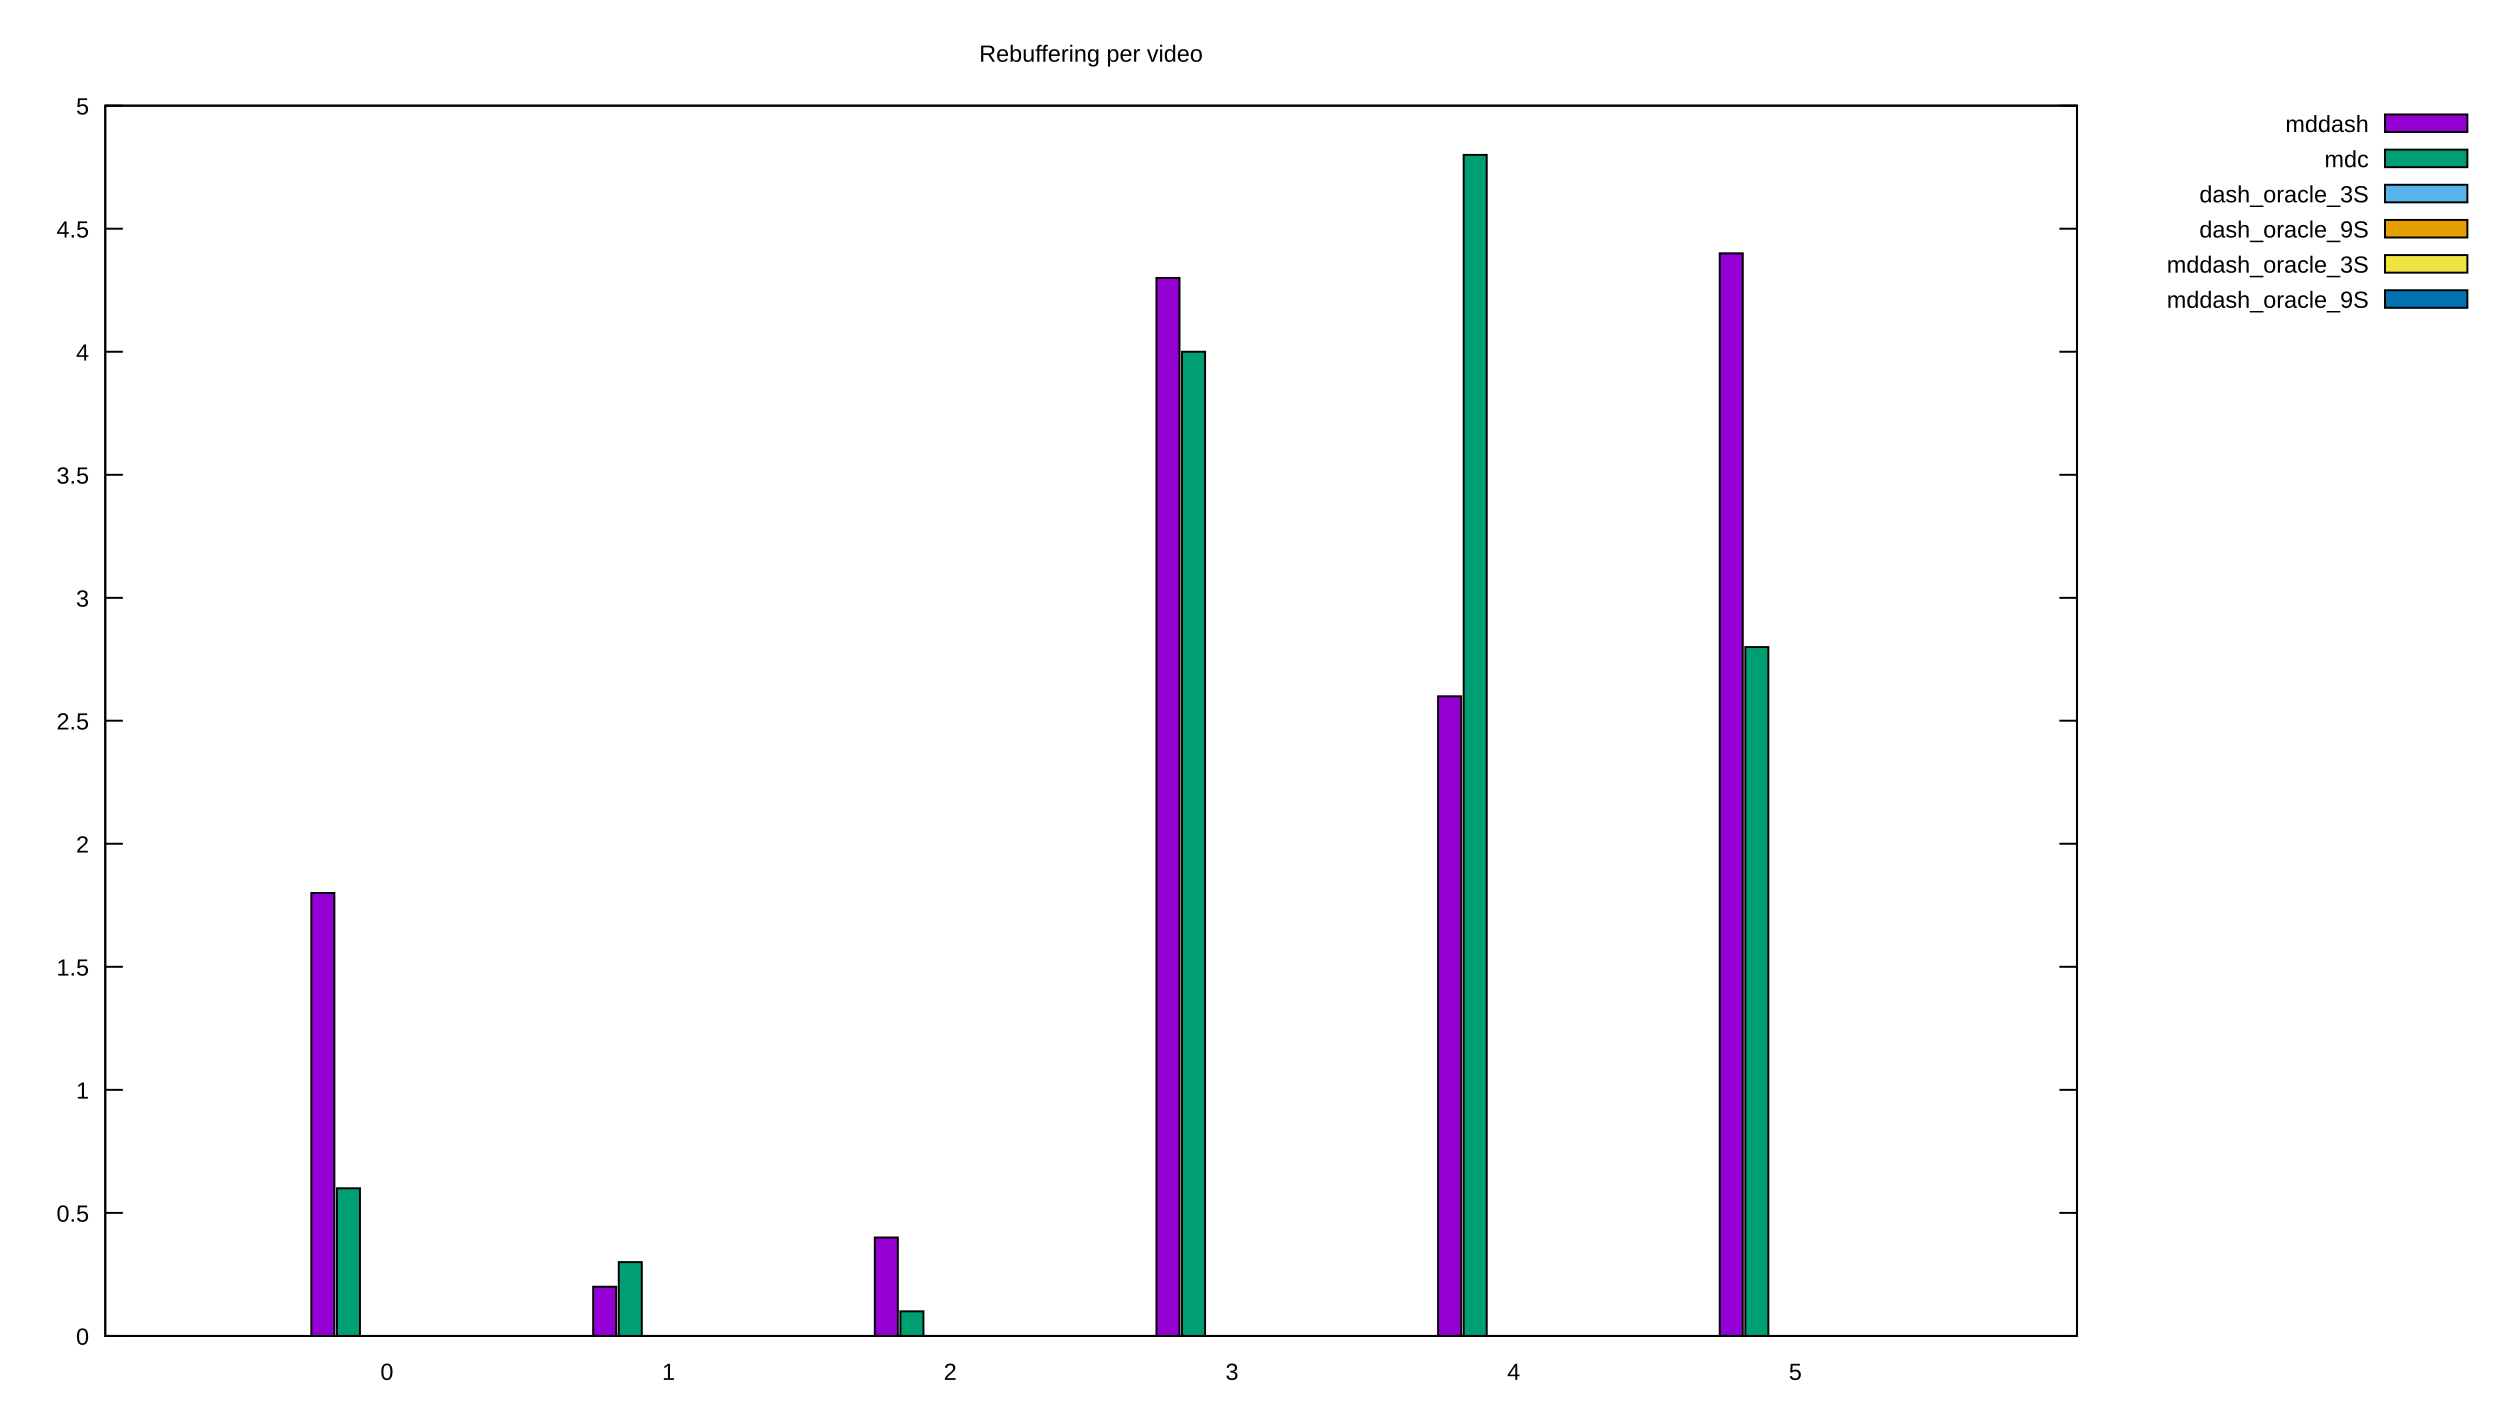
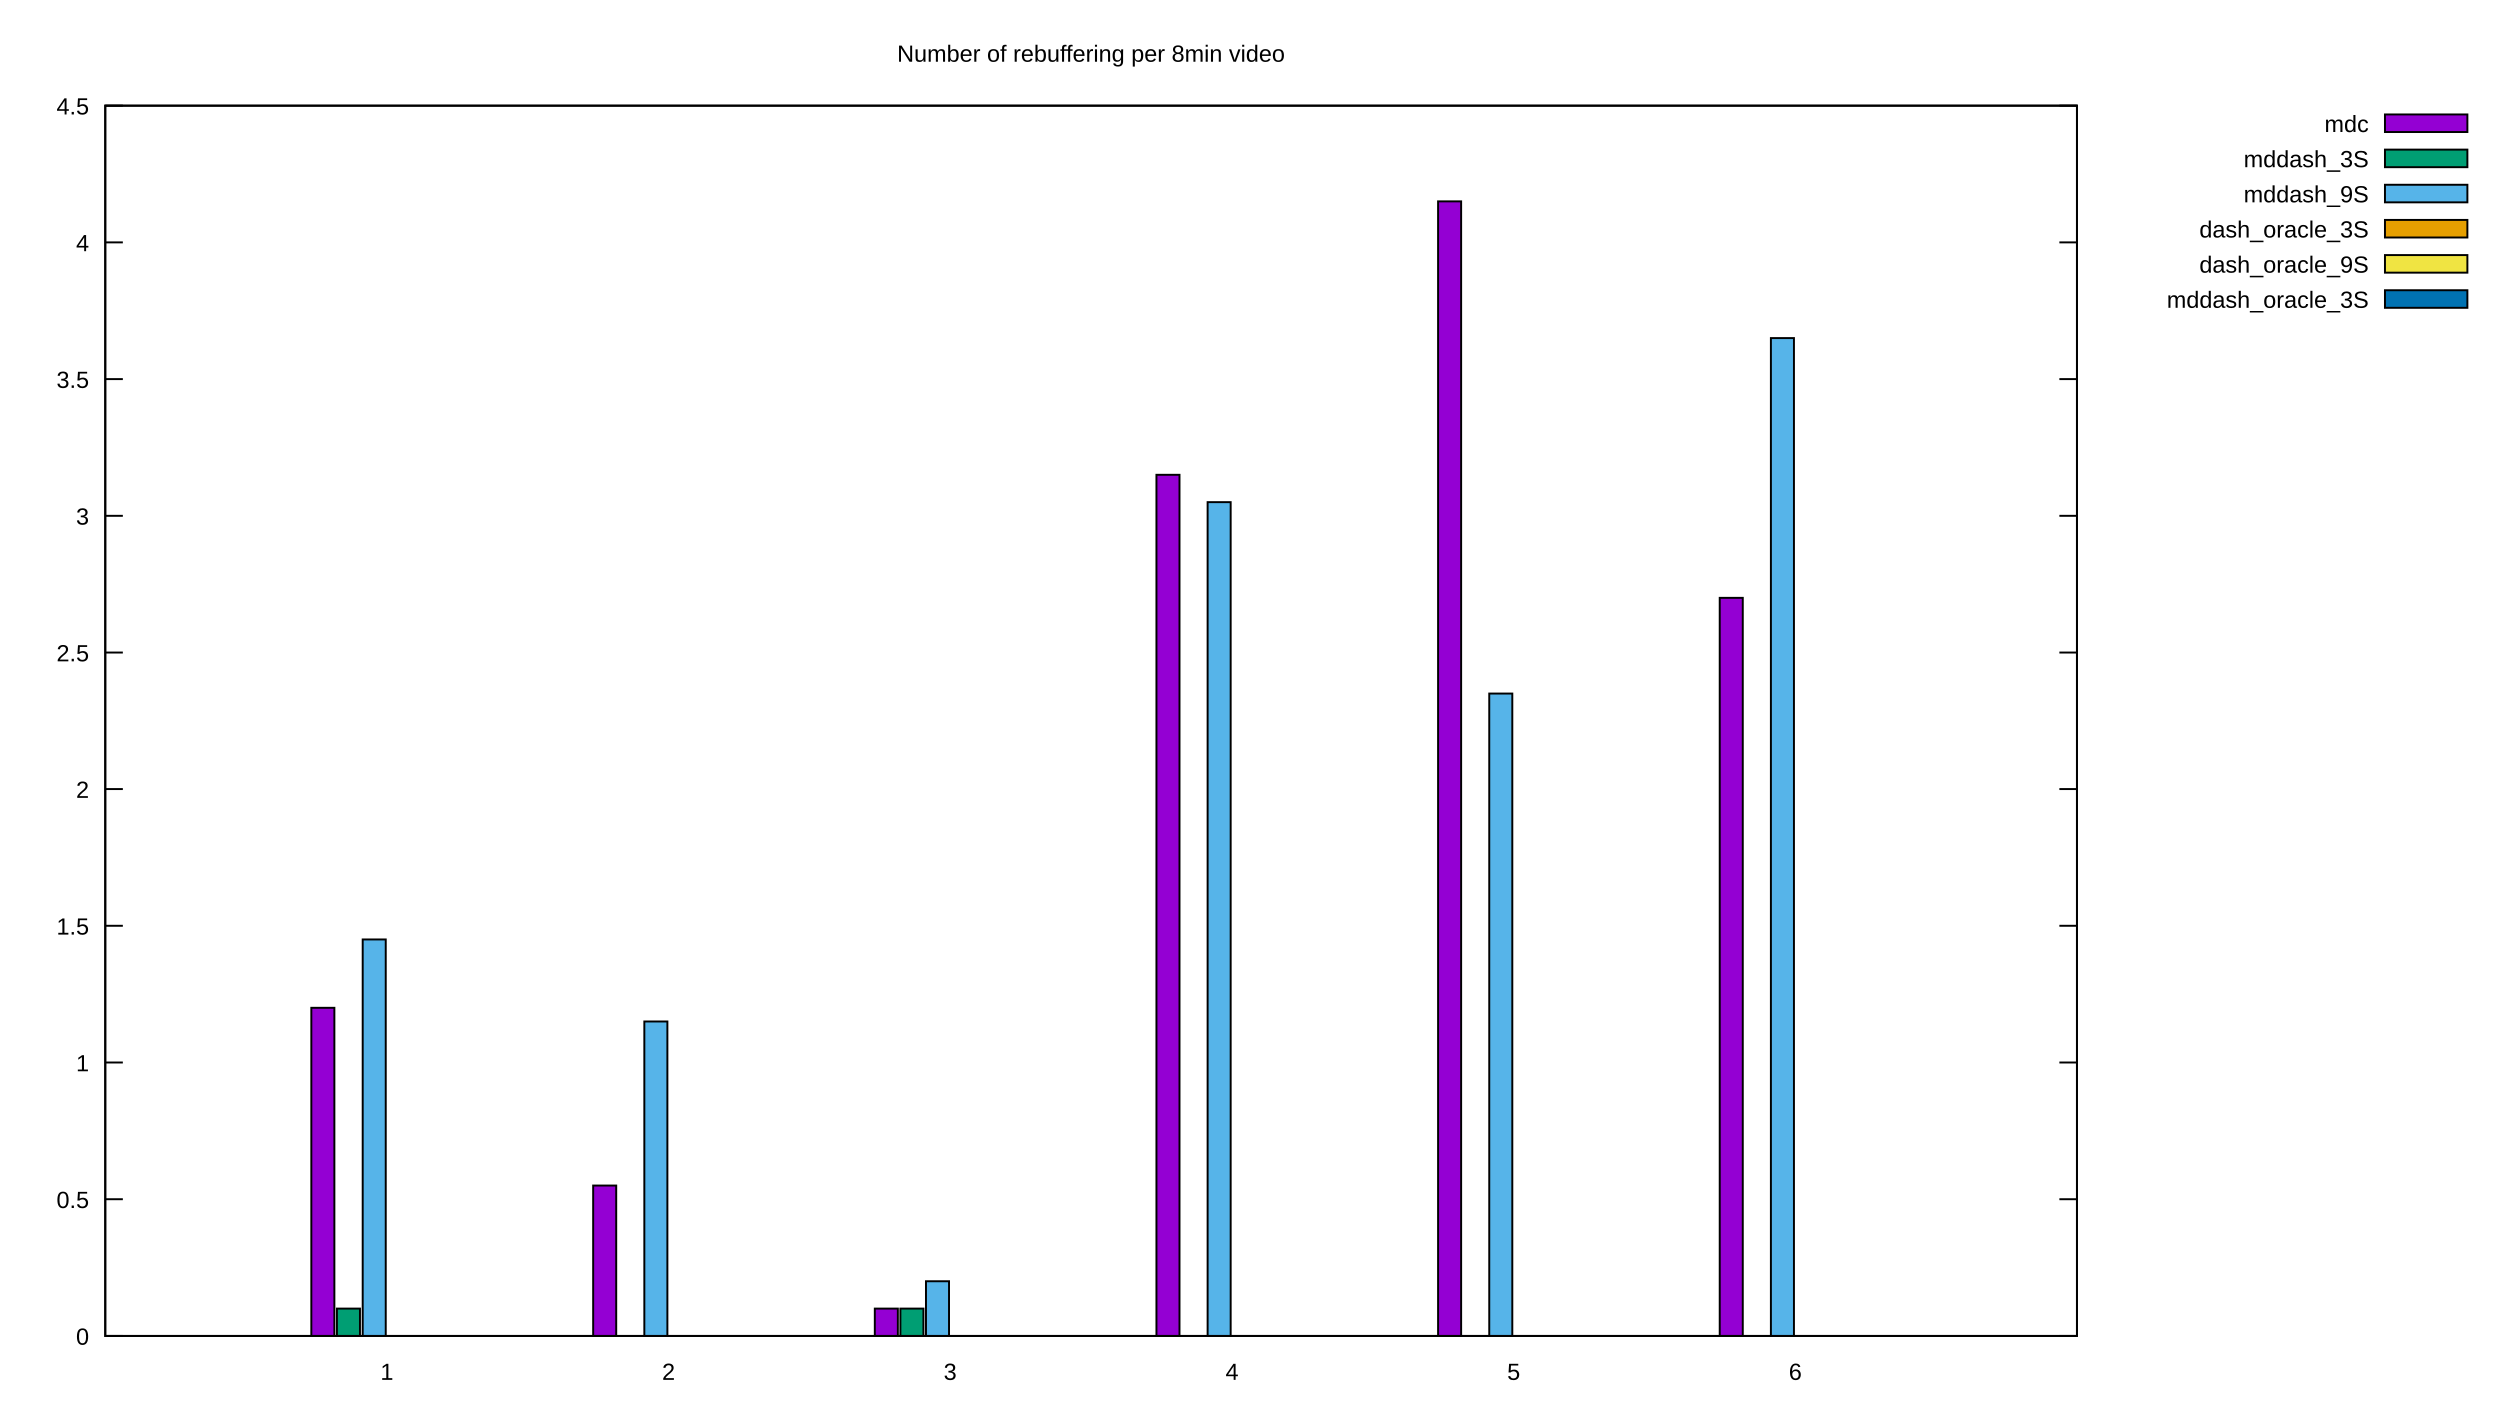
<svg xmlns="http://www.w3.org/2000/svg" xmlns:xlink="http://www.w3.org/1999/xlink" width="1280" height="720" viewBox="0 0 1280 720">
  <g id="gnuplot_canvas">
    <rect x="0" y="0" width="1280" height="720" fill="none" />
    <defs>
      <circle id="gpDot" r="0.5" stroke-width="0.5" />
      <path id="gpPt0" stroke-width="0.222" stroke="currentColor" d="M-1,0 h2 M0,-1 v2" />
      <path id="gpPt1" stroke-width="0.222" stroke="currentColor" d="M-1,-1 L1,1 M1,-1 L-1,1" />
      <path id="gpPt2" stroke-width="0.222" stroke="currentColor" d="M-1,0 L1,0 M0,-1 L0,1 M-1,-1 L1,1 M-1,1 L1,-1" />
      <rect id="gpPt3" stroke-width="0.222" stroke="currentColor" x="-1" y="-1" width="2" height="2" />
      <rect id="gpPt4" stroke-width="0.222" stroke="currentColor" fill="currentColor" x="-1" y="-1" width="2" height="2" />
      <circle id="gpPt5" stroke-width="0.222" stroke="currentColor" cx="0" cy="0" r="1" />
      <use xlink:href="#gpPt5" id="gpPt6" fill="currentColor" stroke="none" />
      <path id="gpPt7" stroke-width="0.222" stroke="currentColor" d="M0,-1.33 L-1.33,0.67 L1.33,0.67 z" />
      <use xlink:href="#gpPt7" id="gpPt8" fill="currentColor" stroke="none" />
      <use xlink:href="#gpPt7" id="gpPt9" stroke="currentColor" transform="rotate(180)" />
      <use xlink:href="#gpPt9" id="gpPt10" fill="currentColor" stroke="none" />
      <use xlink:href="#gpPt3" id="gpPt11" stroke="currentColor" transform="rotate(45)" />
      <use xlink:href="#gpPt11" id="gpPt12" fill="currentColor" stroke="none" />
      <path id="gpPt13" stroke-width="0.222" stroke="currentColor" d="M0,1.330 L1.265,0.411 L0.782,-1.067 L-0.782,-1.076 L-1.265,0.411 z" />
      <use xlink:href="#gpPt13" id="gpPt14" fill="currentColor" stroke="none" />
      <filter id="textbox" filterUnits="objectBoundingBox" x="0" y="0" height="1" width="1">
        <feFlood flood-color="white" flood-opacity="1" result="bgnd" />
        <feComposite in="SourceGraphic" in2="bgnd" operator="atop" />
      </filter>
      <filter id="greybox" filterUnits="objectBoundingBox" x="0" y="0" height="1" width="1">
        <feFlood flood-color="lightgrey" flood-opacity="1" result="grey" />
        <feComposite in="SourceGraphic" in2="grey" operator="atop" />
      </filter>
    </defs>
    <g fill="none" color="white" stroke="currentColor" stroke-width="1.00" stroke-linecap="butt" stroke-linejoin="miter">
</g>
    <g fill="none" color="black" stroke="currentColor" stroke-width="1.00" stroke-linecap="butt" stroke-linejoin="miter">
      <path stroke="black" d="M53.9,684.0 L62.9,684.0 M1063.4,684.0 L1054.4,684.0  " />
      <g transform="translate(45.6,688.5)" stroke="none" fill="black" font-family="Arial" font-size="12.00" text-anchor="end">
        <text>
          <tspan font-family="Arial"> 0</tspan>
        </text>
      </g>
    </g>
    <g fill="none" color="black" stroke="currentColor" stroke-width="1.00" stroke-linecap="butt" stroke-linejoin="miter">
-       <path stroke="black" d="M53.9,621.0 L62.9,621.0 M1063.4,621.0 L1054.4,621.0  " />
-       <g transform="translate(45.6,625.5)" stroke="none" fill="black" font-family="Arial" font-size="12.00" text-anchor="end">
+       <path stroke="black" d="M53.9,614.0 L62.9,614.0 M1063.4,614.0 L1054.4,614.0  " />
+       <g transform="translate(45.6,618.5)" stroke="none" fill="black" font-family="Arial" font-size="12.00" text-anchor="end">
        <text>
          <tspan font-family="Arial"> 0.5</tspan>
        </text>
      </g>
    </g>
    <g fill="none" color="black" stroke="currentColor" stroke-width="1.00" stroke-linecap="butt" stroke-linejoin="miter">
-       <path stroke="black" d="M53.9,558.0 L62.9,558.0 M1063.4,558.0 L1054.4,558.0  " />
-       <g transform="translate(45.6,562.5)" stroke="none" fill="black" font-family="Arial" font-size="12.00" text-anchor="end">
+       <path stroke="black" d="M53.9,544.0 L62.9,544.0 M1063.4,544.0 L1054.4,544.0  " />
+       <g transform="translate(45.6,548.5)" stroke="none" fill="black" font-family="Arial" font-size="12.00" text-anchor="end">
        <text>
          <tspan font-family="Arial"> 1</tspan>
        </text>
      </g>
    </g>
    <g fill="none" color="black" stroke="currentColor" stroke-width="1.00" stroke-linecap="butt" stroke-linejoin="miter">
-       <path stroke="black" d="M53.9,495.0 L62.9,495.0 M1063.4,495.0 L1054.4,495.0  " />
-       <g transform="translate(45.6,499.5)" stroke="none" fill="black" font-family="Arial" font-size="12.00" text-anchor="end">
+       <path stroke="black" d="M53.9,474.0 L62.9,474.0 M1063.4,474.0 L1054.4,474.0  " />
+       <g transform="translate(45.6,478.5)" stroke="none" fill="black" font-family="Arial" font-size="12.00" text-anchor="end">
        <text>
          <tspan font-family="Arial"> 1.5</tspan>
        </text>
      </g>
    </g>
    <g fill="none" color="black" stroke="currentColor" stroke-width="1.00" stroke-linecap="butt" stroke-linejoin="miter">
-       <path stroke="black" d="M53.9,432.0 L62.9,432.0 M1063.4,432.0 L1054.4,432.0  " />
-       <g transform="translate(45.6,436.5)" stroke="none" fill="black" font-family="Arial" font-size="12.00" text-anchor="end">
+       <path stroke="black" d="M53.9,404.0 L62.9,404.0 M1063.4,404.0 L1054.4,404.0  " />
+       <g transform="translate(45.6,408.5)" stroke="none" fill="black" font-family="Arial" font-size="12.00" text-anchor="end">
        <text>
          <tspan font-family="Arial"> 2</tspan>
        </text>
      </g>
    </g>
    <g fill="none" color="black" stroke="currentColor" stroke-width="1.00" stroke-linecap="butt" stroke-linejoin="miter">
-       <path stroke="black" d="M53.9,369.0 L62.9,369.0 M1063.4,369.0 L1054.4,369.0  " />
-       <g transform="translate(45.6,373.5)" stroke="none" fill="black" font-family="Arial" font-size="12.00" text-anchor="end">
+       <path stroke="black" d="M53.9,334.1 L62.9,334.1 M1063.4,334.1 L1054.4,334.1  " />
+       <g transform="translate(45.6,338.6)" stroke="none" fill="black" font-family="Arial" font-size="12.00" text-anchor="end">
        <text>
          <tspan font-family="Arial"> 2.5</tspan>
        </text>
      </g>
    </g>
    <g fill="none" color="black" stroke="currentColor" stroke-width="1.00" stroke-linecap="butt" stroke-linejoin="miter">
-       <path stroke="black" d="M53.9,306.1 L62.9,306.1 M1063.4,306.1 L1054.4,306.1  " />
-       <g transform="translate(45.6,310.6)" stroke="none" fill="black" font-family="Arial" font-size="12.00" text-anchor="end">
+       <path stroke="black" d="M53.9,264.1 L62.9,264.1 M1063.4,264.1 L1054.4,264.1  " />
+       <g transform="translate(45.6,268.6)" stroke="none" fill="black" font-family="Arial" font-size="12.00" text-anchor="end">
        <text>
          <tspan font-family="Arial"> 3</tspan>
        </text>
      </g>
    </g>
    <g fill="none" color="black" stroke="currentColor" stroke-width="1.00" stroke-linecap="butt" stroke-linejoin="miter">
-       <path stroke="black" d="M53.9,243.1 L62.9,243.1 M1063.4,243.1 L1054.4,243.1  " />
-       <g transform="translate(45.6,247.6)" stroke="none" fill="black" font-family="Arial" font-size="12.00" text-anchor="end">
+       <path stroke="black" d="M53.9,194.1 L62.9,194.1 M1063.4,194.1 L1054.4,194.1  " />
+       <g transform="translate(45.6,198.6)" stroke="none" fill="black" font-family="Arial" font-size="12.00" text-anchor="end">
        <text>
          <tspan font-family="Arial"> 3.5</tspan>
        </text>
      </g>
    </g>
    <g fill="none" color="black" stroke="currentColor" stroke-width="1.00" stroke-linecap="butt" stroke-linejoin="miter">
-       <path stroke="black" d="M53.9,180.1 L62.9,180.1 M1063.4,180.1 L1054.4,180.1  " />
-       <g transform="translate(45.6,184.6)" stroke="none" fill="black" font-family="Arial" font-size="12.00" text-anchor="end">
+       <path stroke="black" d="M53.9,124.1 L62.9,124.1 M1063.4,124.1 L1054.4,124.1  " />
+       <g transform="translate(45.6,128.6)" stroke="none" fill="black" font-family="Arial" font-size="12.00" text-anchor="end">
        <text>
          <tspan font-family="Arial"> 4</tspan>
-         </text>
-       </g>
-     </g>
-     <g fill="none" color="black" stroke="currentColor" stroke-width="1.00" stroke-linecap="butt" stroke-linejoin="miter">
-       <path stroke="black" d="M53.9,117.1 L62.9,117.1 M1063.4,117.1 L1054.4,117.1  " />
-       <g transform="translate(45.6,121.6)" stroke="none" fill="black" font-family="Arial" font-size="12.00" text-anchor="end">
-         <text>
-           <tspan font-family="Arial"> 4.5</tspan>
        </text>
      </g>
    </g>
    <g fill="none" color="black" stroke="currentColor" stroke-width="1.00" stroke-linecap="butt" stroke-linejoin="miter">
      <path stroke="black" d="M53.9,54.1 L62.9,54.1 M1063.4,54.1 L1054.4,54.1  " />
      <g transform="translate(45.6,58.6)" stroke="none" fill="black" font-family="Arial" font-size="12.00" text-anchor="end">
        <text>
-           <tspan font-family="Arial"> 5</tspan>
+           <tspan font-family="Arial"> 4.5</tspan>
        </text>
      </g>
    </g>
    <g fill="none" color="black" stroke="currentColor" stroke-width="1.00" stroke-linecap="butt" stroke-linejoin="miter">
      <path stroke="black" d="M198.1,684.0  " />
      <g transform="translate(198.1,706.5)" stroke="none" fill="black" font-family="Arial" font-size="12.00" text-anchor="middle">
        <text>
-           <tspan font-family="Arial">0</tspan>
+           <tspan font-family="Arial">1</tspan>
        </text>
      </g>
    </g>
    <g fill="none" color="black" stroke="currentColor" stroke-width="1.00" stroke-linecap="butt" stroke-linejoin="miter">
      <path stroke="black" d="M342.3,684.0  " />
      <g transform="translate(342.3,706.5)" stroke="none" fill="black" font-family="Arial" font-size="12.00" text-anchor="middle">
        <text>
-           <tspan font-family="Arial">1</tspan>
+           <tspan font-family="Arial">2</tspan>
        </text>
      </g>
    </g>
    <g fill="none" color="black" stroke="currentColor" stroke-width="1.00" stroke-linecap="butt" stroke-linejoin="miter">
      <path stroke="black" d="M486.5,684.0  " />
      <g transform="translate(486.5,706.5)" stroke="none" fill="black" font-family="Arial" font-size="12.00" text-anchor="middle">
        <text>
-           <tspan font-family="Arial">2</tspan>
+           <tspan font-family="Arial">3</tspan>
        </text>
      </g>
    </g>
    <g fill="none" color="black" stroke="currentColor" stroke-width="1.00" stroke-linecap="butt" stroke-linejoin="miter">
      <path stroke="black" d="M630.8,684.0  " />
      <g transform="translate(630.8,706.5)" stroke="none" fill="black" font-family="Arial" font-size="12.00" text-anchor="middle">
        <text>
-           <tspan font-family="Arial">3</tspan>
+           <tspan font-family="Arial">4</tspan>
        </text>
      </g>
    </g>
    <g fill="none" color="black" stroke="currentColor" stroke-width="1.00" stroke-linecap="butt" stroke-linejoin="miter">
      <path stroke="black" d="M775.0,684.0  " />
      <g transform="translate(775.0,706.5)" stroke="none" fill="black" font-family="Arial" font-size="12.00" text-anchor="middle">
        <text>
-           <tspan font-family="Arial">4</tspan>
+           <tspan font-family="Arial">5</tspan>
        </text>
      </g>
    </g>
    <g fill="none" color="black" stroke="currentColor" stroke-width="1.00" stroke-linecap="butt" stroke-linejoin="miter">
      <path stroke="black" d="M919.2,684.0  " />
      <g transform="translate(919.2,706.5)" stroke="none" fill="black" font-family="Arial" font-size="12.00" text-anchor="middle">
        <text>
-           <tspan font-family="Arial">5</tspan>
+           <tspan font-family="Arial">6</tspan>
        </text>
      </g>
    </g>
    <g fill="none" color="black" stroke="currentColor" stroke-width="1.00" stroke-linecap="butt" stroke-linejoin="miter">
</g>
    <g fill="none" color="black" stroke="currentColor" stroke-width="1.00" stroke-linecap="butt" stroke-linejoin="miter">
      <path stroke="black" d="M53.9,54.1 L53.9,684.0 L1063.4,684.0 L1063.4,54.1 L53.9,54.1 Z  " />
    </g>
    <g fill="none" color="black" stroke="currentColor" stroke-width="1.00" stroke-linecap="butt" stroke-linejoin="miter">
      <g transform="translate(558.6,31.6)" stroke="none" fill="black" font-family="Arial" font-size="12.00" text-anchor="middle">
        <text>
-           <tspan font-family="Arial">Rebuffering per video</tspan>
+           <tspan font-family="Arial">Number of rebuffering per 8min video</tspan>
        </text>
      </g>
    </g>
    <g id="gnuplot_plot_1">
      <g fill="none" color="black" stroke="currentColor" stroke-width="1.00" stroke-linecap="butt" stroke-linejoin="miter">
        <g transform="translate(1212.8,67.6)" stroke="none" fill="black" font-family="Arial" font-size="12.00" text-anchor="end">
-           <text>mddash</text>
+           <text>mdc</text>
        </g>
      </g>
      <g fill="none" color="black" stroke="currentColor" stroke-width="1.00" stroke-linecap="butt" stroke-linejoin="miter">
        <g stroke="none" shape-rendering="crispEdges">
          <polygon fill="rgb(148,   0, 211)" points="1221.1,67.6 1263.3,67.6 1263.3,58.6 1221.1,58.6 " />
        </g>
        <path stroke="black" d="M1221.1,67.6 L1263.3,67.6 L1263.3,58.6 L1221.1,58.6 L1221.1,67.6 Z  " />
      </g>
      <g fill="none" color="black" stroke="currentColor" stroke-width="1.00" stroke-linecap="butt" stroke-linejoin="miter">
        <g stroke="none" shape-rendering="crispEdges">
-           <polygon fill="rgb(148,   0, 211)" points="159.4,684.0 171.3,684.0 171.3,457.1 159.4,457.1 " />
-         </g>
-         <path stroke="black" d="M159.4,684.0 L159.4,457.2 L171.2,457.2 L171.2,684.0 L159.4,684.0 Z  " />
-       </g>
-       <g fill="none" color="black" stroke="currentColor" stroke-width="1.00" stroke-linecap="butt" stroke-linejoin="miter">
-         <g stroke="none" shape-rendering="crispEdges">
-           <polygon fill="rgb(148,   0, 211)" points="303.7,684.0 315.6,684.0 315.6,658.7 303.7,658.7 " />
-         </g>
-         <path stroke="black" d="M303.7,684.0 L303.7,658.8 L315.5,658.8 L315.5,684.0 L303.7,684.0 Z  " />
-       </g>
-       <g fill="none" color="black" stroke="currentColor" stroke-width="1.00" stroke-linecap="butt" stroke-linejoin="miter">
-         <g stroke="none" shape-rendering="crispEdges">
-           <polygon fill="rgb(148,   0, 211)" points="447.9,684.0 459.8,684.0 459.8,633.5 447.9,633.5 " />
-         </g>
-         <path stroke="black" d="M447.9,684.0 L447.9,633.6 L459.7,633.6 L459.7,684.0 L447.9,684.0 Z  " />
-       </g>
-       <g fill="none" color="black" stroke="currentColor" stroke-width="1.00" stroke-linecap="butt" stroke-linejoin="miter">
-         <g stroke="none" shape-rendering="crispEdges">
-           <polygon fill="rgb(148,   0, 211)" points="592.1,684.0 604.0,684.0 604.0,142.2 592.1,142.2 " />
-         </g>
-         <path stroke="black" d="M592.1,684.0 L592.1,142.3 L603.9,142.3 L603.9,684.0 L592.1,684.0 Z  " />
-       </g>
-       <g fill="none" color="black" stroke="currentColor" stroke-width="1.00" stroke-linecap="butt" stroke-linejoin="miter">
-         <g stroke="none" shape-rendering="crispEdges">
-           <polygon fill="rgb(148,   0, 211)" points="736.3,684.0 748.2,684.0 748.2,356.4 736.3,356.4 " />
-         </g>
-         <path stroke="black" d="M736.3,684.0 L736.3,356.5 L748.1,356.5 L748.1,684.0 L736.3,684.0 Z  " />
-       </g>
-       <g fill="none" color="black" stroke="currentColor" stroke-width="1.00" stroke-linecap="butt" stroke-linejoin="miter">
-         <g stroke="none" shape-rendering="crispEdges">
-           <polygon fill="rgb(148,   0, 211)" points="880.5,684.0 892.4,684.0 892.4,129.6 880.5,129.6 " />
-         </g>
-         <path stroke="black" d="M880.5,684.0 L880.5,129.7 L892.3,129.7 L892.3,684.0 L880.5,684.0 Z  " />
+           <polygon fill="rgb(148,   0, 211)" points="159.4,684.0 171.3,684.0 171.3,515.9 159.4,515.9 " />
+         </g>
+         <path stroke="black" d="M159.4,684.0 L159.4,516.0 L171.2,516.0 L171.2,684.0 L159.4,684.0 Z  " />
+       </g>
+       <g fill="none" color="black" stroke="currentColor" stroke-width="1.00" stroke-linecap="butt" stroke-linejoin="miter">
+         <g stroke="none" shape-rendering="crispEdges">
+           <polygon fill="rgb(148,   0, 211)" points="303.7,684.0 315.6,684.0 315.6,606.9 303.7,606.9 " />
+         </g>
+         <path stroke="black" d="M303.7,684.0 L303.7,607.0 L315.5,607.0 L315.5,684.0 L303.7,684.0 Z  " />
+       </g>
+       <g fill="none" color="black" stroke="currentColor" stroke-width="1.00" stroke-linecap="butt" stroke-linejoin="miter">
+         <g stroke="none" shape-rendering="crispEdges">
+           <polygon fill="rgb(148,   0, 211)" points="447.9,684.0 459.8,684.0 459.8,669.9 447.9,669.9 " />
+         </g>
+         <path stroke="black" d="M447.9,684.0 L447.9,670.0 L459.7,670.0 L459.7,684.0 L447.9,684.0 Z  " />
+       </g>
+       <g fill="none" color="black" stroke="currentColor" stroke-width="1.00" stroke-linecap="butt" stroke-linejoin="miter">
+         <g stroke="none" shape-rendering="crispEdges">
+           <polygon fill="rgb(148,   0, 211)" points="592.1,684.0 604.0,684.0 604.0,243.0 592.1,243.0 " />
+         </g>
+         <path stroke="black" d="M592.1,684.0 L592.1,243.1 L603.9,243.1 L603.9,684.0 L592.1,684.0 Z  " />
+       </g>
+       <g fill="none" color="black" stroke="currentColor" stroke-width="1.00" stroke-linecap="butt" stroke-linejoin="miter">
+         <g stroke="none" shape-rendering="crispEdges">
+           <polygon fill="rgb(148,   0, 211)" points="736.3,684.0 748.2,684.0 748.2,103.0 736.3,103.0 " />
+         </g>
+         <path stroke="black" d="M736.3,684.0 L736.3,103.1 L748.1,103.1 L748.1,684.0 L736.3,684.0 Z  " />
+       </g>
+       <g fill="none" color="black" stroke="currentColor" stroke-width="1.00" stroke-linecap="butt" stroke-linejoin="miter">
+         <g stroke="none" shape-rendering="crispEdges">
+           <polygon fill="rgb(148,   0, 211)" points="880.5,684.0 892.4,684.0 892.4,306.0 880.5,306.0 " />
+         </g>
+         <path stroke="black" d="M880.5,684.0 L880.5,306.1 L892.3,306.1 L892.3,684.0 L880.5,684.0 Z  " />
      </g>
      <g fill="none" color="black" stroke="currentColor" stroke-width="1.00" stroke-linecap="butt" stroke-linejoin="miter">
</g>
    </g>
    <g id="gnuplot_plot_2">
      <g fill="none" color="black" stroke="currentColor" stroke-width="1.00" stroke-linecap="butt" stroke-linejoin="miter">
        <g transform="translate(1212.8,85.6)" stroke="none" fill="black" font-family="Arial" font-size="12.00" text-anchor="end">
-           <text>mdc</text>
+           <text>mddash_3S</text>
        </g>
      </g>
      <g fill="none" color="black" stroke="currentColor" stroke-width="1.00" stroke-linecap="butt" stroke-linejoin="miter">
        <g stroke="none" shape-rendering="crispEdges">
          <polygon fill="rgb(  0, 158, 115)" points="1221.1,85.6 1263.3,85.6 1263.3,76.6 1221.1,76.6 " />
        </g>
        <path stroke="black" d="M1221.1,85.6 L1263.3,85.6 L1263.3,76.6 L1221.1,76.6 L1221.1,85.6 Z  " />
      </g>
      <g fill="none" color="black" stroke="currentColor" stroke-width="1.00" stroke-linecap="butt" stroke-linejoin="miter">
        <g stroke="none" shape-rendering="crispEdges">
-           <polygon fill="rgb(  0, 158, 115)" points="172.5,684.0 184.4,684.0 184.4,608.3 172.5,608.3 " />
-         </g>
-         <path stroke="black" d="M172.5,684.0 L172.5,608.4 L184.3,608.4 L184.3,684.0 L172.5,684.0 Z  " />
-       </g>
-       <g fill="none" color="black" stroke="currentColor" stroke-width="1.00" stroke-linecap="butt" stroke-linejoin="miter">
-         <g stroke="none" shape-rendering="crispEdges">
-           <polygon fill="rgb(  0, 158, 115)" points="316.8,684.0 328.7,684.0 328.7,646.1 316.8,646.1 " />
-         </g>
-         <path stroke="black" d="M316.8,684.0 L316.8,646.2 L328.6,646.2 L328.6,684.0 L316.8,684.0 Z  " />
-       </g>
-       <g fill="none" color="black" stroke="currentColor" stroke-width="1.00" stroke-linecap="butt" stroke-linejoin="miter">
-         <g stroke="none" shape-rendering="crispEdges">
-           <polygon fill="rgb(  0, 158, 115)" points="461.0,684.0 472.9,684.0 472.9,671.3 461.0,671.3 " />
-         </g>
-         <path stroke="black" d="M461.0,684.0 L461.0,671.4 L472.8,671.4 L472.8,684.0 L461.0,684.0 Z  " />
-       </g>
-       <g fill="none" color="black" stroke="currentColor" stroke-width="1.00" stroke-linecap="butt" stroke-linejoin="miter">
-         <g stroke="none" shape-rendering="crispEdges">
-           <polygon fill="rgb(  0, 158, 115)" points="605.2,684.0 617.1,684.0 617.1,180.0 605.2,180.0 " />
-         </g>
-         <path stroke="black" d="M605.2,684.0 L605.2,180.1 L617.0,180.1 L617.0,684.0 L605.2,684.0 Z  " />
-       </g>
-       <g fill="none" color="black" stroke="currentColor" stroke-width="1.00" stroke-linecap="butt" stroke-linejoin="miter">
-         <g stroke="none" shape-rendering="crispEdges">
-           <polygon fill="rgb(  0, 158, 115)" points="749.4,684.0 761.3,684.0 761.3,79.2 749.4,79.2 " />
-         </g>
-         <path stroke="black" d="M749.4,684.0 L749.4,79.3 L761.2,79.3 L761.2,684.0 L749.4,684.0 Z  " />
-       </g>
-       <g fill="none" color="black" stroke="currentColor" stroke-width="1.00" stroke-linecap="butt" stroke-linejoin="miter">
-         <g stroke="none" shape-rendering="crispEdges">
-           <polygon fill="rgb(  0, 158, 115)" points="893.6,684.0 905.5,684.0 905.5,331.2 893.6,331.2 " />
-         </g>
-         <path stroke="black" d="M893.6,684.0 L893.6,331.3 L905.4,331.3 L905.4,684.0 L893.6,684.0 Z  " />
+           <polygon fill="rgb(  0, 158, 115)" points="172.5,684.0 184.4,684.0 184.4,669.9 172.5,669.9 " />
+         </g>
+         <path stroke="black" d="M172.5,684.0 L172.5,670.0 L184.3,670.0 L184.3,684.0 L172.5,684.0 Z  " />
+       </g>
+       <g fill="none" color="black" stroke="currentColor" stroke-width="1.00" stroke-linecap="butt" stroke-linejoin="miter">
+         <g stroke="none" shape-rendering="crispEdges">
+           <polygon fill="rgb(  0, 158, 115)" points="461.0,684.0 472.9,684.0 472.9,669.9 461.0,669.9 " />
+         </g>
+         <path stroke="black" d="M461.0,684.0 L461.0,670.0 L472.8,670.0 L472.8,684.0 L461.0,684.0 Z  " />
      </g>
      <g fill="none" color="black" stroke="currentColor" stroke-width="1.00" stroke-linecap="butt" stroke-linejoin="miter">
</g>
    </g>
    <g id="gnuplot_plot_3">
      <g fill="none" color="black" stroke="currentColor" stroke-width="1.00" stroke-linecap="butt" stroke-linejoin="miter">
        <g transform="translate(1212.8,103.6)" stroke="none" fill="black" font-family="Arial" font-size="12.00" text-anchor="end">
+           <text>mddash_9S</text>
+         </g>
+       </g>
+       <g fill="none" color="black" stroke="currentColor" stroke-width="1.00" stroke-linecap="butt" stroke-linejoin="miter">
+         <g stroke="none" shape-rendering="crispEdges">
+           <polygon fill="rgb( 86, 180, 233)" points="1221.1,103.6 1263.3,103.6 1263.3,94.6 1221.1,94.6 " />
+         </g>
+         <path stroke="black" d="M1221.1,103.6 L1263.3,103.6 L1263.3,94.6 L1221.1,94.6 L1221.1,103.6 Z  " />
+       </g>
+       <g fill="none" color="black" stroke="currentColor" stroke-width="1.00" stroke-linecap="butt" stroke-linejoin="miter">
+         <g stroke="none" shape-rendering="crispEdges">
+           <polygon fill="rgb( 86, 180, 233)" points="185.7,684.0 197.6,684.0 197.6,480.9 185.7,480.9 " />
+         </g>
+         <path stroke="black" d="M185.7,684.0 L185.7,481.0 L197.5,481.0 L197.5,684.0 L185.7,684.0 Z  " />
+       </g>
+       <g fill="none" color="black" stroke="currentColor" stroke-width="1.00" stroke-linecap="butt" stroke-linejoin="miter">
+         <g stroke="none" shape-rendering="crispEdges">
+           <polygon fill="rgb( 86, 180, 233)" points="329.9,684.0 341.8,684.0 341.8,522.9 329.9,522.9 " />
+         </g>
+         <path stroke="black" d="M329.9,684.0 L329.9,523.0 L341.7,523.0 L341.7,684.0 L329.9,684.0 Z  " />
+       </g>
+       <g fill="none" color="black" stroke="currentColor" stroke-width="1.00" stroke-linecap="butt" stroke-linejoin="miter">
+         <g stroke="none" shape-rendering="crispEdges">
+           <polygon fill="rgb( 86, 180, 233)" points="474.1,684.0 486.0,684.0 486.0,655.9 474.1,655.9 " />
+         </g>
+         <path stroke="black" d="M474.1,684.0 L474.1,656.0 L485.9,656.0 L485.9,684.0 L474.1,684.0 Z  " />
+       </g>
+       <g fill="none" color="black" stroke="currentColor" stroke-width="1.00" stroke-linecap="butt" stroke-linejoin="miter">
+         <g stroke="none" shape-rendering="crispEdges">
+           <polygon fill="rgb( 86, 180, 233)" points="618.3,684.0 630.2,684.0 630.2,257.0 618.3,257.0 " />
+         </g>
+         <path stroke="black" d="M618.3,684.0 L618.3,257.1 L630.1,257.1 L630.1,684.0 L618.3,684.0 Z  " />
+       </g>
+       <g fill="none" color="black" stroke="currentColor" stroke-width="1.00" stroke-linecap="butt" stroke-linejoin="miter">
+         <g stroke="none" shape-rendering="crispEdges">
+           <polygon fill="rgb( 86, 180, 233)" points="762.5,684.0 774.4,684.0 774.4,355.0 762.5,355.0 " />
+         </g>
+         <path stroke="black" d="M762.5,684.0 L762.5,355.1 L774.3,355.1 L774.3,684.0 L762.5,684.0 Z  " />
+       </g>
+       <g fill="none" color="black" stroke="currentColor" stroke-width="1.00" stroke-linecap="butt" stroke-linejoin="miter">
+         <g stroke="none" shape-rendering="crispEdges">
+           <polygon fill="rgb( 86, 180, 233)" points="906.7,684.0 918.6,684.0 918.6,173.0 906.7,173.0 " />
+         </g>
+         <path stroke="black" d="M906.7,684.0 L906.7,173.1 L918.5,173.1 L918.5,684.0 L906.7,684.0 Z  " />
+       </g>
+       <g fill="none" color="black" stroke="currentColor" stroke-width="1.00" stroke-linecap="butt" stroke-linejoin="miter">
+ </g>
+     </g>
+     <g id="gnuplot_plot_4">
+       <g fill="none" color="black" stroke="currentColor" stroke-width="1.00" stroke-linecap="butt" stroke-linejoin="miter">
+         <g transform="translate(1212.8,121.6)" stroke="none" fill="black" font-family="Arial" font-size="12.00" text-anchor="end">
          <text>dash_oracle_3S</text>
        </g>
      </g>
      <g fill="none" color="black" stroke="currentColor" stroke-width="1.00" stroke-linecap="butt" stroke-linejoin="miter">
        <g stroke="none" shape-rendering="crispEdges">
-           <polygon fill="rgb( 86, 180, 233)" points="1221.1,103.6 1263.3,103.6 1263.3,94.6 1221.1,94.6 " />
-         </g>
-         <path stroke="black" d="M1221.1,103.6 L1263.3,103.6 L1263.3,94.6 L1221.1,94.6 L1221.1,103.6 Z  " />
-       </g>
-       <g fill="none" color="black" stroke="currentColor" stroke-width="1.00" stroke-linecap="butt" stroke-linejoin="miter">
- </g>
-     </g>
-     <g id="gnuplot_plot_4">
-       <g fill="none" color="black" stroke="currentColor" stroke-width="1.00" stroke-linecap="butt" stroke-linejoin="miter">
-         <g transform="translate(1212.8,121.6)" stroke="none" fill="black" font-family="Arial" font-size="12.00" text-anchor="end">
+           <polygon fill="rgb(230, 159,   0)" points="1221.1,121.6 1263.3,121.6 1263.3,112.6 1221.1,112.6 " />
+         </g>
+         <path stroke="black" d="M1221.1,121.6 L1263.3,121.6 L1263.3,112.6 L1221.1,112.6 L1221.1,121.6 Z  " />
+       </g>
+       <g fill="none" color="black" stroke="currentColor" stroke-width="1.00" stroke-linecap="butt" stroke-linejoin="miter">
+ </g>
+     </g>
+     <g id="gnuplot_plot_5">
+       <g fill="none" color="black" stroke="currentColor" stroke-width="1.00" stroke-linecap="butt" stroke-linejoin="miter">
+         <g transform="translate(1212.8,139.6)" stroke="none" fill="black" font-family="Arial" font-size="12.00" text-anchor="end">
          <text>dash_oracle_9S</text>
        </g>
      </g>
      <g fill="none" color="black" stroke="currentColor" stroke-width="1.00" stroke-linecap="butt" stroke-linejoin="miter">
        <g stroke="none" shape-rendering="crispEdges">
-           <polygon fill="rgb(230, 159,   0)" points="1221.1,121.6 1263.3,121.6 1263.3,112.6 1221.1,112.6 " />
-         </g>
-         <path stroke="black" d="M1221.1,121.6 L1263.3,121.6 L1263.3,112.6 L1221.1,112.6 L1221.1,121.6 Z  " />
-       </g>
-       <g fill="none" color="black" stroke="currentColor" stroke-width="1.00" stroke-linecap="butt" stroke-linejoin="miter">
- </g>
-     </g>
-     <g id="gnuplot_plot_5">
-       <g fill="none" color="black" stroke="currentColor" stroke-width="1.00" stroke-linecap="butt" stroke-linejoin="miter">
-         <g transform="translate(1212.8,139.6)" stroke="none" fill="black" font-family="Arial" font-size="12.00" text-anchor="end">
+           <polygon fill="rgb(240, 228,  66)" points="1221.1,139.6 1263.3,139.6 1263.3,130.6 1221.1,130.6 " />
+         </g>
+         <path stroke="black" d="M1221.1,139.6 L1263.3,139.6 L1263.3,130.6 L1221.1,130.6 L1221.1,139.6 Z  " />
+       </g>
+       <g fill="none" color="black" stroke="currentColor" stroke-width="1.00" stroke-linecap="butt" stroke-linejoin="miter">
+ </g>
+     </g>
+     <g id="gnuplot_plot_6">
+       <g fill="none" color="black" stroke="currentColor" stroke-width="1.00" stroke-linecap="butt" stroke-linejoin="miter">
+         <g transform="translate(1212.8,157.6)" stroke="none" fill="black" font-family="Arial" font-size="12.00" text-anchor="end">
          <text>mddash_oracle_3S</text>
-         </g>
-       </g>
-       <g fill="none" color="black" stroke="currentColor" stroke-width="1.00" stroke-linecap="butt" stroke-linejoin="miter">
-         <g stroke="none" shape-rendering="crispEdges">
-           <polygon fill="rgb(240, 228,  66)" points="1221.1,139.6 1263.3,139.6 1263.3,130.6 1221.1,130.6 " />
-         </g>
-         <path stroke="black" d="M1221.1,139.6 L1263.3,139.6 L1263.3,130.6 L1221.1,130.6 L1221.1,139.6 Z  " />
-       </g>
-       <g fill="none" color="black" stroke="currentColor" stroke-width="1.00" stroke-linecap="butt" stroke-linejoin="miter">
- </g>
-     </g>
-     <g id="gnuplot_plot_6">
-       <g fill="none" color="black" stroke="currentColor" stroke-width="1.00" stroke-linecap="butt" stroke-linejoin="miter">
-         <g transform="translate(1212.8,157.6)" stroke="none" fill="black" font-family="Arial" font-size="12.00" text-anchor="end">
-           <text>mddash_oracle_9S</text>
        </g>
      </g>
      <g fill="none" color="black" stroke="currentColor" stroke-width="1.00" stroke-linecap="butt" stroke-linejoin="miter">
        <g stroke="none" shape-rendering="crispEdges">
          <polygon fill="rgb(  0, 114, 178)" points="1221.1,157.6 1263.3,157.6 1263.3,148.6 1221.1,148.6 " />
        </g>
        <path stroke="black" d="M1221.1,157.6 L1263.3,157.6 L1263.3,148.6 L1221.1,148.6 L1221.1,157.6 Z  " />
      </g>
      <g fill="none" color="black" stroke="currentColor" stroke-width="1.00" stroke-linecap="butt" stroke-linejoin="miter">
</g>
    </g>
    <g fill="none" color="white" stroke="rgb(  0, 114, 178)" stroke-width="2.00" stroke-linecap="butt" stroke-linejoin="miter">
</g>
    <g fill="none" color="black" stroke="currentColor" stroke-width="2.00" stroke-linecap="butt" stroke-linejoin="miter">
</g>
    <g fill="none" color="black" stroke="black" stroke-width="1.00" stroke-linecap="butt" stroke-linejoin="miter">
</g>
    <g fill="none" color="black" stroke="currentColor" stroke-width="1.00" stroke-linecap="butt" stroke-linejoin="miter">
      <path stroke="black" d="M53.9,54.1 L53.9,684.0 L1063.4,684.0 L1063.4,54.1 L53.9,54.1 Z  " />
    </g>
    <g fill="none" color="black" stroke="currentColor" stroke-width="1.00" stroke-linecap="butt" stroke-linejoin="miter">
</g>
  </g>
</svg>
